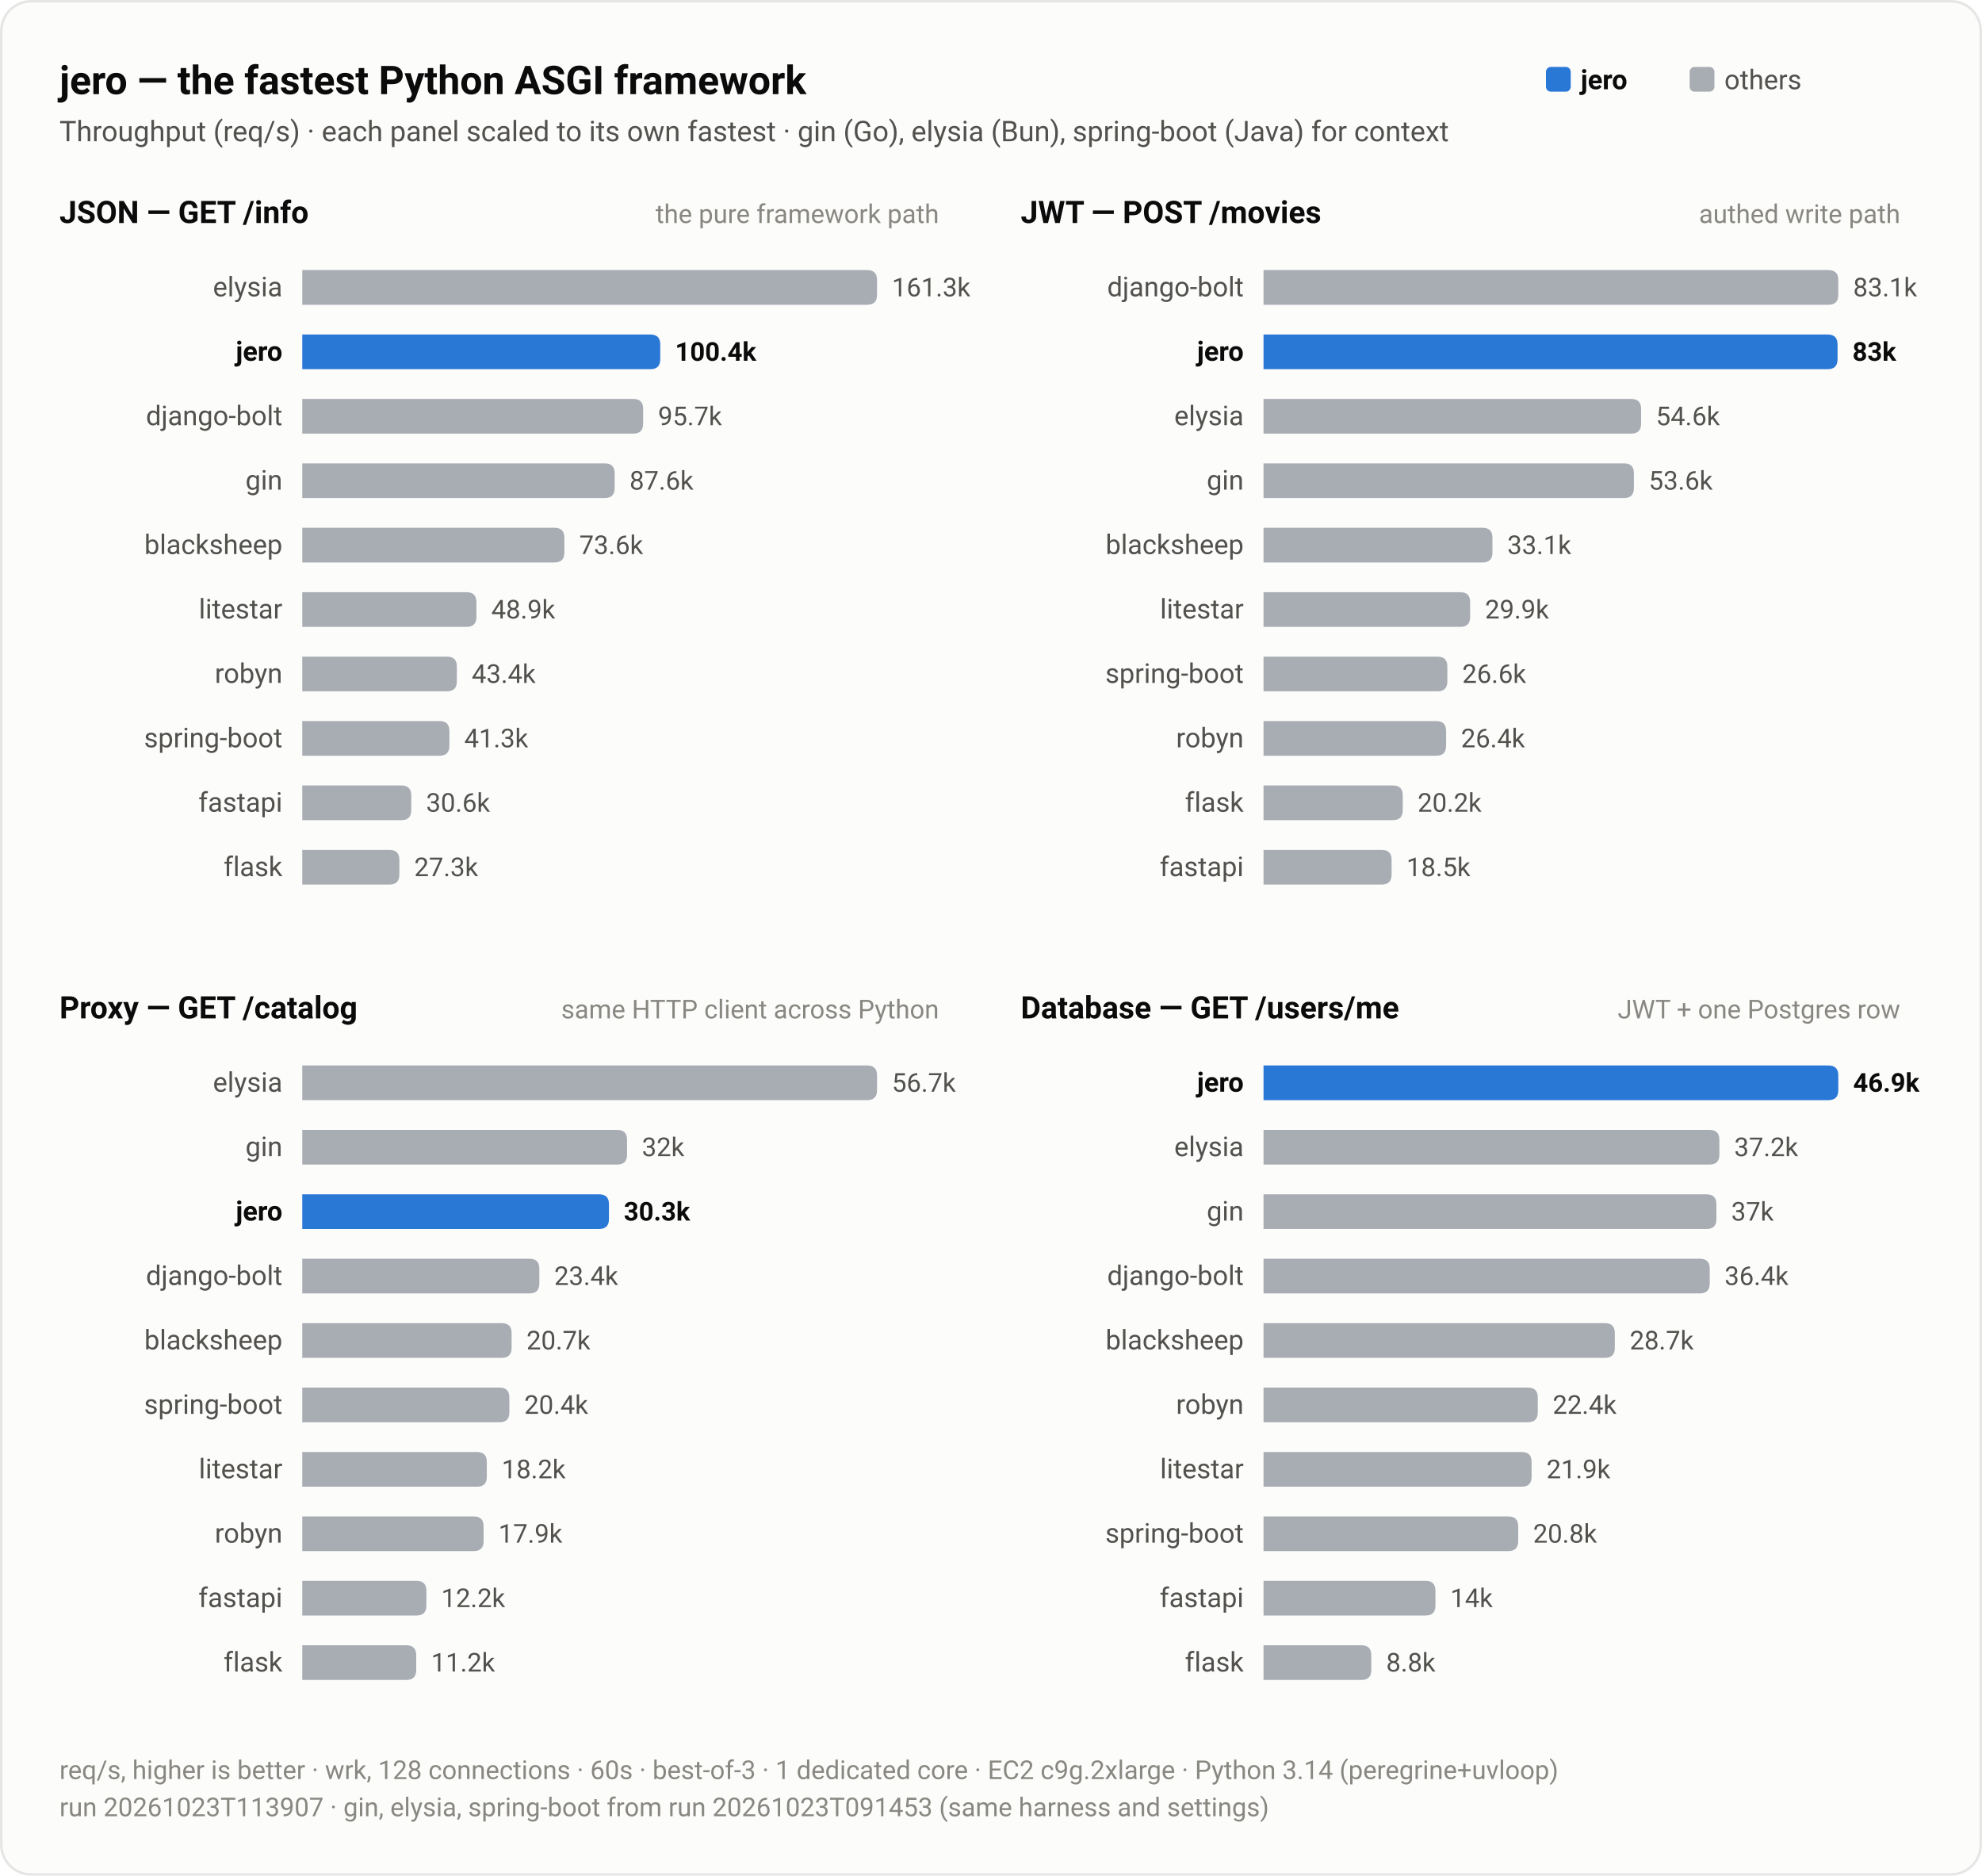
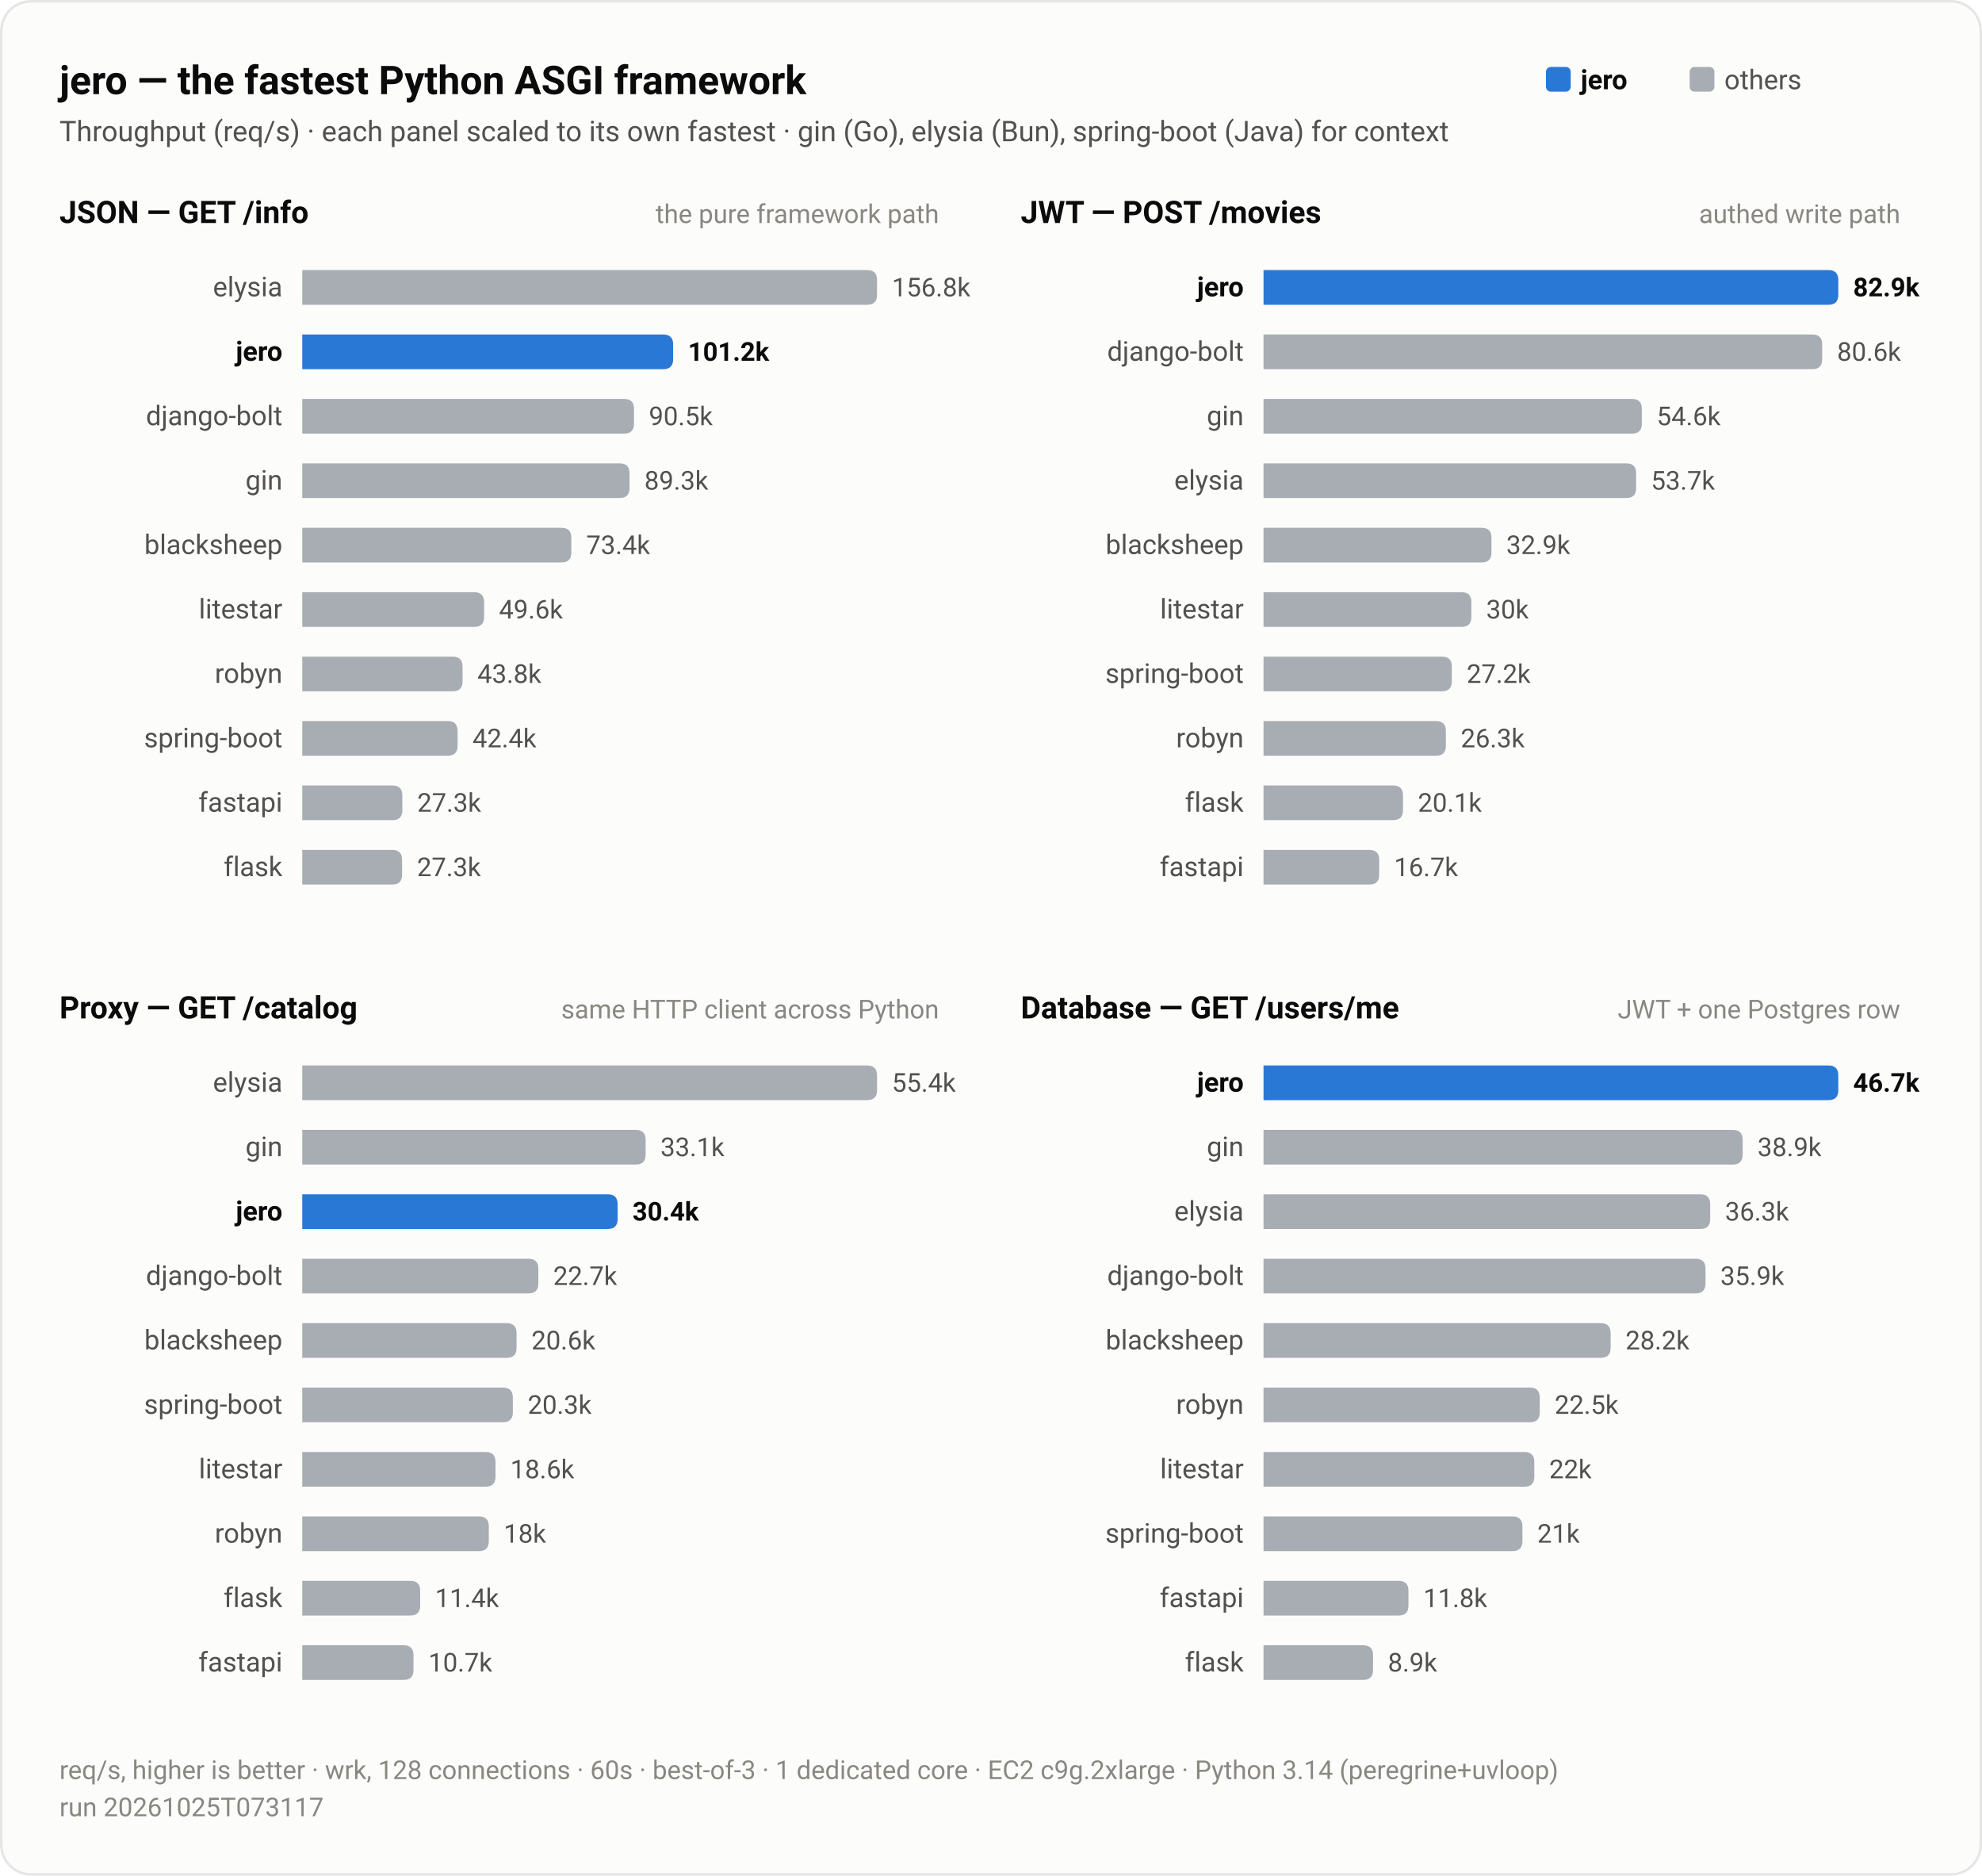
<svg xmlns="http://www.w3.org/2000/svg" viewBox="0 0 800 757" width="800" height="757" role="img" aria-label="jero — the fastest Python ASGI framework">
  <rect x="0.5" y="0.5" width="799" height="756" rx="12" fill="#fcfcfb" stroke="rgba(11,11,11,0.10)" />
  <text x="24" y="38" font-size="16" fill="#0b0b0b" font-family="system-ui, -apple-system, 'Segoe UI', Roboto, sans-serif" font-weight="700">jero — the fastest Python ASGI framework</text>
  <text x="24" y="57" font-size="11.5" fill="#52514e" font-family="system-ui, -apple-system, 'Segoe UI', Roboto, sans-serif">Throughput (req/s) · each panel scaled to its own fastest · gin (Go), elysia (Bun), spring-boot (Java) for context</text>
  <rect x="624" y="27" width="10" height="10" rx="2" fill="#2a78d6" />
  <text x="638" y="36" font-size="11" fill="#0b0b0b" font-family="system-ui, -apple-system, 'Segoe UI', Roboto, sans-serif" font-weight="700">jero</text>
  <rect x="682" y="27" width="10" height="10" rx="2" fill="#a8adb3" />
  <text x="696" y="36" font-size="11" fill="#52514e" font-family="system-ui, -apple-system, 'Segoe UI', Roboto, sans-serif">others</text>
  <text x="24" y="90.0" font-size="12.5" fill="#0b0b0b" font-family="system-ui, -apple-system, 'Segoe UI', Roboto, sans-serif" font-weight="600">JSON — GET /info</text>
  <text x="379" y="90.0" font-size="10.5" fill="#898781" font-family="system-ui, -apple-system, 'Segoe UI', Roboto, sans-serif" text-anchor="end">the pure framework path</text>
  <text x="114" y="119.6" font-size="11" fill="#52514e" font-family="system-ui, -apple-system, 'Segoe UI', Roboto, sans-serif" text-anchor="end">elysia</text>
  <path d="M122,109.0 L350.0,109.0 Q354.0,109.0 354.0,113.0 L354.0,119.0 Q354.0,123.0 350.0,123.0 L122,123.0 Z" fill="#a8adb3" />
-   <text x="360.0" y="119.6" font-size="10.5" fill="#52514e" font-family="system-ui, -apple-system, 'Segoe UI', Roboto, sans-serif" style="font-variant-numeric:tabular-nums">161.3k</text>
+   <text x="360.0" y="119.6" font-size="10.5" fill="#52514e" font-family="system-ui, -apple-system, 'Segoe UI', Roboto, sans-serif" style="font-variant-numeric:tabular-nums">156.8k</text>
  <text x="114" y="145.6" font-size="11" fill="#0b0b0b" font-family="system-ui, -apple-system, 'Segoe UI', Roboto, sans-serif" font-weight="700" text-anchor="end">jero</text>
-   <path d="M122,135.0 L262.5,135.0 Q266.5,135.0 266.5,139.0 L266.5,145.0 Q266.5,149.0 262.5,149.0 L122,149.0 Z" fill="#2a78d6" />
-   <text x="272.5" y="145.6" font-size="10.5" fill="#0b0b0b" font-family="system-ui, -apple-system, 'Segoe UI', Roboto, sans-serif" font-weight="700" style="font-variant-numeric:tabular-nums">100.4k</text>
+   <path d="M122,135.0 L267.7,135.0 Q271.7,135.0 271.7,139.0 L271.7,145.0 Q271.7,149.0 267.7,149.0 L122,149.0 Z" fill="#2a78d6" />
+   <text x="277.7" y="145.6" font-size="10.5" fill="#0b0b0b" font-family="system-ui, -apple-system, 'Segoe UI', Roboto, sans-serif" font-weight="700" style="font-variant-numeric:tabular-nums">101.2k</text>
  <text x="114" y="171.6" font-size="11" fill="#52514e" font-family="system-ui, -apple-system, 'Segoe UI', Roboto, sans-serif" text-anchor="end">django-bolt</text>
-   <path d="M122,161.0 L255.6,161.0 Q259.6,161.0 259.6,165.0 L259.6,171.0 Q259.6,175.0 255.6,175.0 L122,175.0 Z" fill="#a8adb3" />
-   <text x="265.6" y="171.6" font-size="10.5" fill="#52514e" font-family="system-ui, -apple-system, 'Segoe UI', Roboto, sans-serif" style="font-variant-numeric:tabular-nums">95.7k</text>
+   <path d="M122,161.0 L251.9,161.0 Q255.9,161.0 255.9,165.0 L255.9,171.0 Q255.9,175.0 251.9,175.0 L122,175.0 Z" fill="#a8adb3" />
+   <text x="261.9" y="171.6" font-size="10.5" fill="#52514e" font-family="system-ui, -apple-system, 'Segoe UI', Roboto, sans-serif" style="font-variant-numeric:tabular-nums">90.5k</text>
  <text x="114" y="197.6" font-size="11" fill="#52514e" font-family="system-ui, -apple-system, 'Segoe UI', Roboto, sans-serif" text-anchor="end">gin</text>
-   <path d="M122,187.0 L244.1,187.0 Q248.1,187.0 248.1,191.0 L248.1,197.0 Q248.1,201.0 244.1,201.0 L122,201.0 Z" fill="#a8adb3" />
-   <text x="254.1" y="197.6" font-size="10.5" fill="#52514e" font-family="system-ui, -apple-system, 'Segoe UI', Roboto, sans-serif" style="font-variant-numeric:tabular-nums">87.6k</text>
+   <path d="M122,187.0 L250.1,187.0 Q254.1,187.0 254.1,191.0 L254.1,197.0 Q254.1,201.0 250.1,201.0 L122,201.0 Z" fill="#a8adb3" />
+   <text x="260.1" y="197.6" font-size="10.5" fill="#52514e" font-family="system-ui, -apple-system, 'Segoe UI', Roboto, sans-serif" style="font-variant-numeric:tabular-nums">89.3k</text>
  <text x="114" y="223.6" font-size="11" fill="#52514e" font-family="system-ui, -apple-system, 'Segoe UI', Roboto, sans-serif" text-anchor="end">blacksheep</text>
-   <path d="M122,213.0 L223.8,213.0 Q227.8,213.0 227.8,217.0 L227.8,223.0 Q227.8,227.0 223.8,227.0 L122,227.0 Z" fill="#a8adb3" />
-   <text x="233.8" y="223.6" font-size="10.5" fill="#52514e" font-family="system-ui, -apple-system, 'Segoe UI', Roboto, sans-serif" style="font-variant-numeric:tabular-nums">73.6k</text>
+   <path d="M122,213.0 L226.6,213.0 Q230.6,213.0 230.6,217.0 L230.6,223.0 Q230.6,227.0 226.6,227.0 L122,227.0 Z" fill="#a8adb3" />
+   <text x="236.6" y="223.6" font-size="10.5" fill="#52514e" font-family="system-ui, -apple-system, 'Segoe UI', Roboto, sans-serif" style="font-variant-numeric:tabular-nums">73.4k</text>
  <text x="114" y="249.6" font-size="11" fill="#52514e" font-family="system-ui, -apple-system, 'Segoe UI', Roboto, sans-serif" text-anchor="end">litestar</text>
-   <path d="M122,239.0 L188.3,239.0 Q192.3,239.0 192.3,243.0 L192.3,249.0 Q192.3,253.0 188.3,253.0 L122,253.0 Z" fill="#a8adb3" />
-   <text x="198.3" y="249.6" font-size="10.5" fill="#52514e" font-family="system-ui, -apple-system, 'Segoe UI', Roboto, sans-serif" style="font-variant-numeric:tabular-nums">48.9k</text>
+   <path d="M122,239.0 L191.4,239.0 Q195.4,239.0 195.4,243.0 L195.4,249.0 Q195.4,253.0 191.4,253.0 L122,253.0 Z" fill="#a8adb3" />
+   <text x="201.4" y="249.6" font-size="10.5" fill="#52514e" font-family="system-ui, -apple-system, 'Segoe UI', Roboto, sans-serif" style="font-variant-numeric:tabular-nums">49.6k</text>
  <text x="114" y="275.6" font-size="11" fill="#52514e" font-family="system-ui, -apple-system, 'Segoe UI', Roboto, sans-serif" text-anchor="end">robyn</text>
-   <path d="M122,265.0 L180.4,265.0 Q184.4,265.0 184.4,269.0 L184.4,275.0 Q184.4,279.0 180.4,279.0 L122,279.0 Z" fill="#a8adb3" />
-   <text x="190.4" y="275.6" font-size="10.5" fill="#52514e" font-family="system-ui, -apple-system, 'Segoe UI', Roboto, sans-serif" style="font-variant-numeric:tabular-nums">43.4k</text>
+   <path d="M122,265.0 L182.7,265.0 Q186.7,265.0 186.7,269.0 L186.7,275.0 Q186.7,279.0 182.7,279.0 L122,279.0 Z" fill="#a8adb3" />
+   <text x="192.7" y="275.6" font-size="10.5" fill="#52514e" font-family="system-ui, -apple-system, 'Segoe UI', Roboto, sans-serif" style="font-variant-numeric:tabular-nums">43.8k</text>
  <text x="114" y="301.6" font-size="11" fill="#52514e" font-family="system-ui, -apple-system, 'Segoe UI', Roboto, sans-serif" text-anchor="end">spring-boot</text>
-   <path d="M122,291.0 L177.4,291.0 Q181.4,291.0 181.4,295.0 L181.4,301.0 Q181.4,305.0 177.4,305.0 L122,305.0 Z" fill="#a8adb3" />
-   <text x="187.4" y="301.6" font-size="10.5" fill="#52514e" font-family="system-ui, -apple-system, 'Segoe UI', Roboto, sans-serif" style="font-variant-numeric:tabular-nums">41.3k</text>
+   <path d="M122,291.0 L180.7,291.0 Q184.7,291.0 184.7,295.0 L184.7,301.0 Q184.7,305.0 180.7,305.0 L122,305.0 Z" fill="#a8adb3" />
+   <text x="190.7" y="301.6" font-size="10.5" fill="#52514e" font-family="system-ui, -apple-system, 'Segoe UI', Roboto, sans-serif" style="font-variant-numeric:tabular-nums">42.4k</text>
  <text x="114" y="327.6" font-size="11" fill="#52514e" font-family="system-ui, -apple-system, 'Segoe UI', Roboto, sans-serif" text-anchor="end">fastapi</text>
-   <path d="M122,317.0 L162.0,317.0 Q166.0,317.0 166.0,321.0 L166.0,327.0 Q166.0,331.0 162.0,331.0 L122,331.0 Z" fill="#a8adb3" />
-   <text x="172.0" y="327.6" font-size="10.5" fill="#52514e" font-family="system-ui, -apple-system, 'Segoe UI', Roboto, sans-serif" style="font-variant-numeric:tabular-nums">30.6k</text>
+   <path d="M122,317.0 L158.4,317.0 Q162.4,317.0 162.4,321.0 L162.4,327.0 Q162.4,331.0 158.4,331.0 L122,331.0 Z" fill="#a8adb3" />
+   <text x="168.4" y="327.6" font-size="10.5" fill="#52514e" font-family="system-ui, -apple-system, 'Segoe UI', Roboto, sans-serif" style="font-variant-numeric:tabular-nums">27.3k</text>
  <text x="114" y="353.6" font-size="11" fill="#52514e" font-family="system-ui, -apple-system, 'Segoe UI', Roboto, sans-serif" text-anchor="end">flask</text>
-   <path d="M122,343.0 L157.2,343.0 Q161.2,343.0 161.2,347.0 L161.2,353.0 Q161.2,357.0 157.2,357.0 L122,357.0 Z" fill="#a8adb3" />
-   <text x="167.2" y="353.6" font-size="10.5" fill="#52514e" font-family="system-ui, -apple-system, 'Segoe UI', Roboto, sans-serif" style="font-variant-numeric:tabular-nums">27.3k</text>
+   <path d="M122,343.0 L158.3,343.0 Q162.3,343.0 162.3,347.0 L162.3,353.0 Q162.3,357.0 158.3,357.0 L122,357.0 Z" fill="#a8adb3" />
+   <text x="168.3" y="353.6" font-size="10.5" fill="#52514e" font-family="system-ui, -apple-system, 'Segoe UI', Roboto, sans-serif" style="font-variant-numeric:tabular-nums">27.3k</text>
  <text x="412" y="90.0" font-size="12.5" fill="#0b0b0b" font-family="system-ui, -apple-system, 'Segoe UI', Roboto, sans-serif" font-weight="600">JWT — POST /movies</text>
  <text x="767" y="90.0" font-size="10.5" fill="#898781" font-family="system-ui, -apple-system, 'Segoe UI', Roboto, sans-serif" text-anchor="end">authed write path</text>
-   <text x="502" y="119.6" font-size="11" fill="#52514e" font-family="system-ui, -apple-system, 'Segoe UI', Roboto, sans-serif" text-anchor="end">django-bolt</text>
-   <path d="M510,109.0 L738.0,109.0 Q742.0,109.0 742.0,113.0 L742.0,119.0 Q742.0,123.0 738.0,123.0 L510,123.0 Z" fill="#a8adb3" />
-   <text x="748.0" y="119.6" font-size="10.5" fill="#52514e" font-family="system-ui, -apple-system, 'Segoe UI', Roboto, sans-serif" style="font-variant-numeric:tabular-nums">83.1k</text>
-   <text x="502" y="145.6" font-size="11" fill="#0b0b0b" font-family="system-ui, -apple-system, 'Segoe UI', Roboto, sans-serif" font-weight="700" text-anchor="end">jero</text>
-   <path d="M510,135.0 L737.7,135.0 Q741.7,135.0 741.7,139.0 L741.7,145.0 Q741.7,149.0 737.7,149.0 L510,149.0 Z" fill="#2a78d6" />
-   <text x="747.7" y="145.6" font-size="10.5" fill="#0b0b0b" font-family="system-ui, -apple-system, 'Segoe UI', Roboto, sans-serif" font-weight="700" style="font-variant-numeric:tabular-nums">83k</text>
-   <text x="502" y="171.6" font-size="11" fill="#52514e" font-family="system-ui, -apple-system, 'Segoe UI', Roboto, sans-serif" text-anchor="end">elysia</text>
-   <path d="M510,161.0 L658.4,161.0 Q662.4,161.0 662.4,165.0 L662.4,171.0 Q662.4,175.0 658.4,175.0 L510,175.0 Z" fill="#a8adb3" />
-   <text x="668.4" y="171.6" font-size="10.5" fill="#52514e" font-family="system-ui, -apple-system, 'Segoe UI', Roboto, sans-serif" style="font-variant-numeric:tabular-nums">54.6k</text>
-   <text x="502" y="197.6" font-size="11" fill="#52514e" font-family="system-ui, -apple-system, 'Segoe UI', Roboto, sans-serif" text-anchor="end">gin</text>
-   <path d="M510,187.0 L655.5,187.0 Q659.5,187.0 659.5,191.0 L659.5,197.0 Q659.5,201.0 655.5,201.0 L510,201.0 Z" fill="#a8adb3" />
-   <text x="665.5" y="197.6" font-size="10.5" fill="#52514e" font-family="system-ui, -apple-system, 'Segoe UI', Roboto, sans-serif" style="font-variant-numeric:tabular-nums">53.6k</text>
+   <text x="502" y="119.6" font-size="11" fill="#0b0b0b" font-family="system-ui, -apple-system, 'Segoe UI', Roboto, sans-serif" font-weight="700" text-anchor="end">jero</text>
+   <path d="M510,109.0 L738.0,109.0 Q742.0,109.0 742.0,113.0 L742.0,119.0 Q742.0,123.0 738.0,123.0 L510,123.0 Z" fill="#2a78d6" />
+   <text x="748.0" y="119.6" font-size="10.5" fill="#0b0b0b" font-family="system-ui, -apple-system, 'Segoe UI', Roboto, sans-serif" font-weight="700" style="font-variant-numeric:tabular-nums">82.9k</text>
+   <text x="502" y="145.6" font-size="11" fill="#52514e" font-family="system-ui, -apple-system, 'Segoe UI', Roboto, sans-serif" text-anchor="end">django-bolt</text>
+   <path d="M510,135.0 L731.5,135.0 Q735.5,135.0 735.5,139.0 L735.5,145.0 Q735.5,149.0 731.5,149.0 L510,149.0 Z" fill="#a8adb3" />
+   <text x="741.5" y="145.6" font-size="10.5" fill="#52514e" font-family="system-ui, -apple-system, 'Segoe UI', Roboto, sans-serif" style="font-variant-numeric:tabular-nums">80.6k</text>
+   <text x="502" y="171.6" font-size="11" fill="#52514e" font-family="system-ui, -apple-system, 'Segoe UI', Roboto, sans-serif" text-anchor="end">gin</text>
+   <path d="M510,161.0 L658.7,161.0 Q662.7,161.0 662.7,165.0 L662.7,171.0 Q662.7,175.0 658.7,175.0 L510,175.0 Z" fill="#a8adb3" />
+   <text x="668.7" y="171.6" font-size="10.5" fill="#52514e" font-family="system-ui, -apple-system, 'Segoe UI', Roboto, sans-serif" style="font-variant-numeric:tabular-nums">54.6k</text>
+   <text x="502" y="197.6" font-size="11" fill="#52514e" font-family="system-ui, -apple-system, 'Segoe UI', Roboto, sans-serif" text-anchor="end">elysia</text>
+   <path d="M510,187.0 L656.4,187.0 Q660.4,187.0 660.4,191.0 L660.4,197.0 Q660.4,201.0 656.4,201.0 L510,201.0 Z" fill="#a8adb3" />
+   <text x="666.4" y="197.6" font-size="10.5" fill="#52514e" font-family="system-ui, -apple-system, 'Segoe UI', Roboto, sans-serif" style="font-variant-numeric:tabular-nums">53.7k</text>
  <text x="502" y="223.6" font-size="11" fill="#52514e" font-family="system-ui, -apple-system, 'Segoe UI', Roboto, sans-serif" text-anchor="end">blacksheep</text>
-   <path d="M510,213.0 L598.4,213.0 Q602.4,213.0 602.4,217.0 L602.4,223.0 Q602.4,227.0 598.4,227.0 L510,227.0 Z" fill="#a8adb3" />
-   <text x="608.4" y="223.6" font-size="10.5" fill="#52514e" font-family="system-ui, -apple-system, 'Segoe UI', Roboto, sans-serif" style="font-variant-numeric:tabular-nums">33.1k</text>
+   <path d="M510,213.0 L598.0,213.0 Q602.0,213.0 602.0,217.0 L602.0,223.0 Q602.0,227.0 598.0,227.0 L510,227.0 Z" fill="#a8adb3" />
+   <text x="608.0" y="223.6" font-size="10.5" fill="#52514e" font-family="system-ui, -apple-system, 'Segoe UI', Roboto, sans-serif" style="font-variant-numeric:tabular-nums">32.9k</text>
  <text x="502" y="249.6" font-size="11" fill="#52514e" font-family="system-ui, -apple-system, 'Segoe UI', Roboto, sans-serif" text-anchor="end">litestar</text>
-   <path d="M510,239.0 L589.4,239.0 Q593.4,239.0 593.4,243.0 L593.4,249.0 Q593.4,253.0 589.4,253.0 L510,253.0 Z" fill="#a8adb3" />
-   <text x="599.4" y="249.6" font-size="10.5" fill="#52514e" font-family="system-ui, -apple-system, 'Segoe UI', Roboto, sans-serif" style="font-variant-numeric:tabular-nums">29.9k</text>
+   <path d="M510,239.0 L589.9,239.0 Q593.9,239.0 593.9,243.0 L593.9,249.0 Q593.9,253.0 589.9,253.0 L510,253.0 Z" fill="#a8adb3" />
+   <text x="599.9" y="249.6" font-size="10.5" fill="#52514e" font-family="system-ui, -apple-system, 'Segoe UI', Roboto, sans-serif" style="font-variant-numeric:tabular-nums">30k</text>
  <text x="502" y="275.6" font-size="11" fill="#52514e" font-family="system-ui, -apple-system, 'Segoe UI', Roboto, sans-serif" text-anchor="end">spring-boot</text>
-   <path d="M510,265.0 L580.2,265.0 Q584.2,265.0 584.2,269.0 L584.2,275.0 Q584.2,279.0 580.2,279.0 L510,279.0 Z" fill="#a8adb3" />
-   <text x="590.2" y="275.6" font-size="10.5" fill="#52514e" font-family="system-ui, -apple-system, 'Segoe UI', Roboto, sans-serif" style="font-variant-numeric:tabular-nums">26.6k</text>
+   <path d="M510,265.0 L582.0,265.0 Q586.0,265.0 586.0,269.0 L586.0,275.0 Q586.0,279.0 582.0,279.0 L510,279.0 Z" fill="#a8adb3" />
+   <text x="592.0" y="275.6" font-size="10.5" fill="#52514e" font-family="system-ui, -apple-system, 'Segoe UI', Roboto, sans-serif" style="font-variant-numeric:tabular-nums">27.2k</text>
  <text x="502" y="301.6" font-size="11" fill="#52514e" font-family="system-ui, -apple-system, 'Segoe UI', Roboto, sans-serif" text-anchor="end">robyn</text>
-   <path d="M510,291.0 L579.7,291.0 Q583.7,291.0 583.7,295.0 L583.7,301.0 Q583.7,305.0 579.7,305.0 L510,305.0 Z" fill="#a8adb3" />
-   <text x="589.7" y="301.6" font-size="10.5" fill="#52514e" font-family="system-ui, -apple-system, 'Segoe UI', Roboto, sans-serif" style="font-variant-numeric:tabular-nums">26.4k</text>
+   <path d="M510,291.0 L579.6,291.0 Q583.6,291.0 583.6,295.0 L583.6,301.0 Q583.6,305.0 579.6,305.0 L510,305.0 Z" fill="#a8adb3" />
+   <text x="589.6" y="301.6" font-size="10.5" fill="#52514e" font-family="system-ui, -apple-system, 'Segoe UI', Roboto, sans-serif" style="font-variant-numeric:tabular-nums">26.3k</text>
  <text x="502" y="327.6" font-size="11" fill="#52514e" font-family="system-ui, -apple-system, 'Segoe UI', Roboto, sans-serif" text-anchor="end">flask</text>
-   <path d="M510,317.0 L562.2,317.0 Q566.2,317.0 566.2,321.0 L566.2,327.0 Q566.2,331.0 562.2,331.0 L510,331.0 Z" fill="#a8adb3" />
-   <text x="572.2" y="327.6" font-size="10.5" fill="#52514e" font-family="system-ui, -apple-system, 'Segoe UI', Roboto, sans-serif" style="font-variant-numeric:tabular-nums">20.2k</text>
+   <path d="M510,317.0 L562.3,317.0 Q566.3,317.0 566.3,321.0 L566.3,327.0 Q566.3,331.0 562.3,331.0 L510,331.0 Z" fill="#a8adb3" />
+   <text x="572.3" y="327.6" font-size="10.5" fill="#52514e" font-family="system-ui, -apple-system, 'Segoe UI', Roboto, sans-serif" style="font-variant-numeric:tabular-nums">20.1k</text>
  <text x="502" y="353.6" font-size="11" fill="#52514e" font-family="system-ui, -apple-system, 'Segoe UI', Roboto, sans-serif" text-anchor="end">fastapi</text>
-   <path d="M510,343.0 L557.7,343.0 Q561.7,343.0 561.7,347.0 L561.7,353.0 Q561.7,357.0 557.7,357.0 L510,357.0 Z" fill="#a8adb3" />
-   <text x="567.7" y="353.6" font-size="10.5" fill="#52514e" font-family="system-ui, -apple-system, 'Segoe UI', Roboto, sans-serif" style="font-variant-numeric:tabular-nums">18.5k</text>
+   <path d="M510,343.0 L552.7,343.0 Q556.7,343.0 556.7,347.0 L556.7,353.0 Q556.7,357.0 552.7,357.0 L510,357.0 Z" fill="#a8adb3" />
+   <text x="562.7" y="353.6" font-size="10.5" fill="#52514e" font-family="system-ui, -apple-system, 'Segoe UI', Roboto, sans-serif" style="font-variant-numeric:tabular-nums">16.7k</text>
  <text x="24" y="411.0" font-size="12.5" fill="#0b0b0b" font-family="system-ui, -apple-system, 'Segoe UI', Roboto, sans-serif" font-weight="600">Proxy — GET /catalog</text>
  <text x="379" y="411.0" font-size="10.5" fill="#898781" font-family="system-ui, -apple-system, 'Segoe UI', Roboto, sans-serif" text-anchor="end">same HTTP client across Python</text>
  <text x="114" y="440.6" font-size="11" fill="#52514e" font-family="system-ui, -apple-system, 'Segoe UI', Roboto, sans-serif" text-anchor="end">elysia</text>
  <path d="M122,430.0 L350.0,430.0 Q354.0,430.0 354.0,434.0 L354.0,440.0 Q354.0,444.0 350.0,444.0 L122,444.0 Z" fill="#a8adb3" />
-   <text x="360.0" y="440.6" font-size="10.5" fill="#52514e" font-family="system-ui, -apple-system, 'Segoe UI', Roboto, sans-serif" style="font-variant-numeric:tabular-nums">56.7k</text>
+   <text x="360.0" y="440.6" font-size="10.5" fill="#52514e" font-family="system-ui, -apple-system, 'Segoe UI', Roboto, sans-serif" style="font-variant-numeric:tabular-nums">55.4k</text>
  <text x="114" y="466.6" font-size="11" fill="#52514e" font-family="system-ui, -apple-system, 'Segoe UI', Roboto, sans-serif" text-anchor="end">gin</text>
-   <path d="M122,456.0 L249.1,456.0 Q253.1,456.0 253.1,460.0 L253.1,466.0 Q253.1,470.0 249.1,470.0 L122,470.0 Z" fill="#a8adb3" />
-   <text x="259.1" y="466.6" font-size="10.5" fill="#52514e" font-family="system-ui, -apple-system, 'Segoe UI', Roboto, sans-serif" style="font-variant-numeric:tabular-nums">32k</text>
+   <path d="M122,456.0 L256.6,456.0 Q260.6,456.0 260.6,460.0 L260.6,466.0 Q260.6,470.0 256.6,470.0 L122,470.0 Z" fill="#a8adb3" />
+   <text x="266.6" y="466.6" font-size="10.5" fill="#52514e" font-family="system-ui, -apple-system, 'Segoe UI', Roboto, sans-serif" style="font-variant-numeric:tabular-nums">33.1k</text>
  <text x="114" y="492.6" font-size="11" fill="#0b0b0b" font-family="system-ui, -apple-system, 'Segoe UI', Roboto, sans-serif" font-weight="700" text-anchor="end">jero</text>
-   <path d="M122,482.0 L241.8,482.0 Q245.8,482.0 245.8,486.0 L245.8,492.0 Q245.8,496.0 241.8,496.0 L122,496.0 Z" fill="#2a78d6" />
-   <text x="251.8" y="492.6" font-size="10.5" fill="#0b0b0b" font-family="system-ui, -apple-system, 'Segoe UI', Roboto, sans-serif" font-weight="700" style="font-variant-numeric:tabular-nums">30.3k</text>
+   <path d="M122,482.0 L245.3,482.0 Q249.3,482.0 249.3,486.0 L249.3,492.0 Q249.3,496.0 245.3,496.0 L122,496.0 Z" fill="#2a78d6" />
+   <text x="255.3" y="492.6" font-size="10.5" fill="#0b0b0b" font-family="system-ui, -apple-system, 'Segoe UI', Roboto, sans-serif" font-weight="700" style="font-variant-numeric:tabular-nums">30.4k</text>
  <text x="114" y="518.6" font-size="11" fill="#52514e" font-family="system-ui, -apple-system, 'Segoe UI', Roboto, sans-serif" text-anchor="end">django-bolt</text>
-   <path d="M122,508.0 L213.7,508.0 Q217.7,508.0 217.7,512.0 L217.7,518.0 Q217.7,522.0 213.7,522.0 L122,522.0 Z" fill="#a8adb3" />
-   <text x="223.7" y="518.6" font-size="10.5" fill="#52514e" font-family="system-ui, -apple-system, 'Segoe UI', Roboto, sans-serif" style="font-variant-numeric:tabular-nums">23.4k</text>
+   <path d="M122,508.0 L213.3,508.0 Q217.3,508.0 217.3,512.0 L217.3,518.0 Q217.3,522.0 213.3,522.0 L122,522.0 Z" fill="#a8adb3" />
+   <text x="223.3" y="518.6" font-size="10.5" fill="#52514e" font-family="system-ui, -apple-system, 'Segoe UI', Roboto, sans-serif" style="font-variant-numeric:tabular-nums">22.7k</text>
  <text x="114" y="544.6" font-size="11" fill="#52514e" font-family="system-ui, -apple-system, 'Segoe UI', Roboto, sans-serif" text-anchor="end">blacksheep</text>
-   <path d="M122,534.0 L202.5,534.0 Q206.5,534.0 206.5,538.0 L206.5,544.0 Q206.5,548.0 202.5,548.0 L122,548.0 Z" fill="#a8adb3" />
-   <text x="212.5" y="544.6" font-size="10.5" fill="#52514e" font-family="system-ui, -apple-system, 'Segoe UI', Roboto, sans-serif" style="font-variant-numeric:tabular-nums">20.7k</text>
+   <path d="M122,534.0 L204.5,534.0 Q208.5,534.0 208.5,538.0 L208.5,544.0 Q208.5,548.0 204.5,548.0 L122,548.0 Z" fill="#a8adb3" />
+   <text x="214.5" y="544.6" font-size="10.5" fill="#52514e" font-family="system-ui, -apple-system, 'Segoe UI', Roboto, sans-serif" style="font-variant-numeric:tabular-nums">20.6k</text>
  <text x="114" y="570.6" font-size="11" fill="#52514e" font-family="system-ui, -apple-system, 'Segoe UI', Roboto, sans-serif" text-anchor="end">spring-boot</text>
-   <path d="M122,560.0 L201.6,560.0 Q205.6,560.0 205.6,564.0 L205.6,570.0 Q205.6,574.0 201.6,574.0 L122,574.0 Z" fill="#a8adb3" />
-   <text x="211.6" y="570.6" font-size="10.5" fill="#52514e" font-family="system-ui, -apple-system, 'Segoe UI', Roboto, sans-serif" style="font-variant-numeric:tabular-nums">20.4k</text>
+   <path d="M122,560.0 L203.0,560.0 Q207.0,560.0 207.0,564.0 L207.0,570.0 Q207.0,574.0 203.0,574.0 L122,574.0 Z" fill="#a8adb3" />
+   <text x="213.0" y="570.6" font-size="10.5" fill="#52514e" font-family="system-ui, -apple-system, 'Segoe UI', Roboto, sans-serif" style="font-variant-numeric:tabular-nums">20.3k</text>
  <text x="114" y="596.6" font-size="11" fill="#52514e" font-family="system-ui, -apple-system, 'Segoe UI', Roboto, sans-serif" text-anchor="end">litestar</text>
-   <path d="M122,586.0 L192.5,586.0 Q196.5,586.0 196.5,590.0 L196.5,596.0 Q196.5,600.0 192.5,600.0 L122,600.0 Z" fill="#a8adb3" />
-   <text x="202.5" y="596.6" font-size="10.5" fill="#52514e" font-family="system-ui, -apple-system, 'Segoe UI', Roboto, sans-serif" style="font-variant-numeric:tabular-nums">18.2k</text>
+   <path d="M122,586.0 L196.0,586.0 Q200.0,586.0 200.0,590.0 L200.0,596.0 Q200.0,600.0 196.0,600.0 L122,600.0 Z" fill="#a8adb3" />
+   <text x="206.0" y="596.6" font-size="10.5" fill="#52514e" font-family="system-ui, -apple-system, 'Segoe UI', Roboto, sans-serif" style="font-variant-numeric:tabular-nums">18.6k</text>
  <text x="114" y="622.6" font-size="11" fill="#52514e" font-family="system-ui, -apple-system, 'Segoe UI', Roboto, sans-serif" text-anchor="end">robyn</text>
-   <path d="M122,612.0 L191.2,612.0 Q195.2,612.0 195.2,616.0 L195.2,622.0 Q195.2,626.0 191.2,626.0 L122,626.0 Z" fill="#a8adb3" />
-   <text x="201.2" y="622.6" font-size="10.5" fill="#52514e" font-family="system-ui, -apple-system, 'Segoe UI', Roboto, sans-serif" style="font-variant-numeric:tabular-nums">17.9k</text>
-   <text x="114" y="648.6" font-size="11" fill="#52514e" font-family="system-ui, -apple-system, 'Segoe UI', Roboto, sans-serif" text-anchor="end">fastapi</text>
-   <path d="M122,638.0 L168.1,638.0 Q172.1,638.0 172.1,642.0 L172.1,648.0 Q172.1,652.0 168.1,652.0 L122,652.0 Z" fill="#a8adb3" />
-   <text x="178.1" y="648.6" font-size="10.5" fill="#52514e" font-family="system-ui, -apple-system, 'Segoe UI', Roboto, sans-serif" style="font-variant-numeric:tabular-nums">12.2k</text>
-   <text x="114" y="674.6" font-size="11" fill="#52514e" font-family="system-ui, -apple-system, 'Segoe UI', Roboto, sans-serif" text-anchor="end">flask</text>
-   <path d="M122,664.0 L164.0,664.0 Q168.0,664.0 168.0,668.0 L168.0,674.0 Q168.0,678.0 164.0,678.0 L122,678.0 Z" fill="#a8adb3" />
-   <text x="174.0" y="674.6" font-size="10.5" fill="#52514e" font-family="system-ui, -apple-system, 'Segoe UI', Roboto, sans-serif" style="font-variant-numeric:tabular-nums">11.2k</text>
+   <path d="M122,612.0 L193.3,612.0 Q197.3,612.0 197.3,616.0 L197.3,622.0 Q197.3,626.0 193.3,626.0 L122,626.0 Z" fill="#a8adb3" />
+   <text x="203.3" y="622.6" font-size="10.5" fill="#52514e" font-family="system-ui, -apple-system, 'Segoe UI', Roboto, sans-serif" style="font-variant-numeric:tabular-nums">18k</text>
+   <text x="114" y="648.6" font-size="11" fill="#52514e" font-family="system-ui, -apple-system, 'Segoe UI', Roboto, sans-serif" text-anchor="end">flask</text>
+   <path d="M122,638.0 L165.6,638.0 Q169.6,638.0 169.6,642.0 L169.6,648.0 Q169.6,652.0 165.6,652.0 L122,652.0 Z" fill="#a8adb3" />
+   <text x="175.6" y="648.6" font-size="10.5" fill="#52514e" font-family="system-ui, -apple-system, 'Segoe UI', Roboto, sans-serif" style="font-variant-numeric:tabular-nums">11.4k</text>
+   <text x="114" y="674.6" font-size="11" fill="#52514e" font-family="system-ui, -apple-system, 'Segoe UI', Roboto, sans-serif" text-anchor="end">fastapi</text>
+   <path d="M122,664.0 L162.9,664.0 Q166.9,664.0 166.9,668.0 L166.9,674.0 Q166.9,678.0 162.9,678.0 L122,678.0 Z" fill="#a8adb3" />
+   <text x="172.9" y="674.6" font-size="10.5" fill="#52514e" font-family="system-ui, -apple-system, 'Segoe UI', Roboto, sans-serif" style="font-variant-numeric:tabular-nums">10.7k</text>
  <text x="412" y="411.0" font-size="12.5" fill="#0b0b0b" font-family="system-ui, -apple-system, 'Segoe UI', Roboto, sans-serif" font-weight="600">Database — GET /users/me</text>
  <text x="767" y="411.0" font-size="10.5" fill="#898781" font-family="system-ui, -apple-system, 'Segoe UI', Roboto, sans-serif" text-anchor="end">JWT + one Postgres row</text>
  <text x="502" y="440.6" font-size="11" fill="#0b0b0b" font-family="system-ui, -apple-system, 'Segoe UI', Roboto, sans-serif" font-weight="700" text-anchor="end">jero</text>
  <path d="M510,430.0 L738.0,430.0 Q742.0,430.0 742.0,434.0 L742.0,440.0 Q742.0,444.0 738.0,444.0 L510,444.0 Z" fill="#2a78d6" />
-   <text x="748.0" y="440.6" font-size="10.5" fill="#0b0b0b" font-family="system-ui, -apple-system, 'Segoe UI', Roboto, sans-serif" font-weight="700" style="font-variant-numeric:tabular-nums">46.9k</text>
-   <text x="502" y="466.6" font-size="11" fill="#52514e" font-family="system-ui, -apple-system, 'Segoe UI', Roboto, sans-serif" text-anchor="end">elysia</text>
-   <path d="M510,456.0 L690.0,456.0 Q694.0,456.0 694.0,460.0 L694.0,466.0 Q694.0,470.0 690.0,470.0 L510,470.0 Z" fill="#a8adb3" />
-   <text x="700.0" y="466.6" font-size="10.5" fill="#52514e" font-family="system-ui, -apple-system, 'Segoe UI', Roboto, sans-serif" style="font-variant-numeric:tabular-nums">37.2k</text>
-   <text x="502" y="492.6" font-size="11" fill="#52514e" font-family="system-ui, -apple-system, 'Segoe UI', Roboto, sans-serif" text-anchor="end">gin</text>
-   <path d="M510,482.0 L688.8,482.0 Q692.8,482.0 692.8,486.0 L692.8,492.0 Q692.8,496.0 688.8,496.0 L510,496.0 Z" fill="#a8adb3" />
-   <text x="698.8" y="492.6" font-size="10.5" fill="#52514e" font-family="system-ui, -apple-system, 'Segoe UI', Roboto, sans-serif" style="font-variant-numeric:tabular-nums">37k</text>
+   <text x="748.0" y="440.6" font-size="10.5" fill="#0b0b0b" font-family="system-ui, -apple-system, 'Segoe UI', Roboto, sans-serif" font-weight="700" style="font-variant-numeric:tabular-nums">46.7k</text>
+   <text x="502" y="466.6" font-size="11" fill="#52514e" font-family="system-ui, -apple-system, 'Segoe UI', Roboto, sans-serif" text-anchor="end">gin</text>
+   <path d="M510,456.0 L699.4,456.0 Q703.4,456.0 703.4,460.0 L703.4,466.0 Q703.4,470.0 699.4,470.0 L510,470.0 Z" fill="#a8adb3" />
+   <text x="709.4" y="466.6" font-size="10.5" fill="#52514e" font-family="system-ui, -apple-system, 'Segoe UI', Roboto, sans-serif" style="font-variant-numeric:tabular-nums">38.9k</text>
+   <text x="502" y="492.6" font-size="11" fill="#52514e" font-family="system-ui, -apple-system, 'Segoe UI', Roboto, sans-serif" text-anchor="end">elysia</text>
+   <path d="M510,482.0 L686.3,482.0 Q690.3,482.0 690.3,486.0 L690.3,492.0 Q690.3,496.0 686.3,496.0 L510,496.0 Z" fill="#a8adb3" />
+   <text x="696.3" y="492.6" font-size="10.5" fill="#52514e" font-family="system-ui, -apple-system, 'Segoe UI', Roboto, sans-serif" style="font-variant-numeric:tabular-nums">36.3k</text>
  <text x="502" y="518.6" font-size="11" fill="#52514e" font-family="system-ui, -apple-system, 'Segoe UI', Roboto, sans-serif" text-anchor="end">django-bolt</text>
-   <path d="M510,508.0 L686.1,508.0 Q690.1,508.0 690.1,512.0 L690.1,518.0 Q690.1,522.0 686.1,522.0 L510,522.0 Z" fill="#a8adb3" />
-   <text x="696.1" y="518.6" font-size="10.5" fill="#52514e" font-family="system-ui, -apple-system, 'Segoe UI', Roboto, sans-serif" style="font-variant-numeric:tabular-nums">36.4k</text>
+   <path d="M510,508.0 L684.4,508.0 Q688.4,508.0 688.4,512.0 L688.4,518.0 Q688.4,522.0 684.4,522.0 L510,522.0 Z" fill="#a8adb3" />
+   <text x="694.4" y="518.6" font-size="10.5" fill="#52514e" font-family="system-ui, -apple-system, 'Segoe UI', Roboto, sans-serif" style="font-variant-numeric:tabular-nums">35.9k</text>
  <text x="502" y="544.6" font-size="11" fill="#52514e" font-family="system-ui, -apple-system, 'Segoe UI', Roboto, sans-serif" text-anchor="end">blacksheep</text>
-   <path d="M510,534.0 L647.8,534.0 Q651.8,534.0 651.8,538.0 L651.8,544.0 Q651.8,548.0 647.8,548.0 L510,548.0 Z" fill="#a8adb3" />
-   <text x="657.8" y="544.6" font-size="10.5" fill="#52514e" font-family="system-ui, -apple-system, 'Segoe UI', Roboto, sans-serif" style="font-variant-numeric:tabular-nums">28.7k</text>
+   <path d="M510,534.0 L646.1,534.0 Q650.1,534.0 650.1,538.0 L650.1,544.0 Q650.1,548.0 646.1,548.0 L510,548.0 Z" fill="#a8adb3" />
+   <text x="656.1" y="544.6" font-size="10.5" fill="#52514e" font-family="system-ui, -apple-system, 'Segoe UI', Roboto, sans-serif" style="font-variant-numeric:tabular-nums">28.2k</text>
  <text x="502" y="570.6" font-size="11" fill="#52514e" font-family="system-ui, -apple-system, 'Segoe UI', Roboto, sans-serif" text-anchor="end">robyn</text>
-   <path d="M510,560.0 L616.7,560.0 Q620.7,560.0 620.7,564.0 L620.7,570.0 Q620.7,574.0 616.7,574.0 L510,574.0 Z" fill="#a8adb3" />
-   <text x="626.7" y="570.6" font-size="10.5" fill="#52514e" font-family="system-ui, -apple-system, 'Segoe UI', Roboto, sans-serif" style="font-variant-numeric:tabular-nums">22.4k</text>
+   <path d="M510,560.0 L617.5,560.0 Q621.5,560.0 621.5,564.0 L621.5,570.0 Q621.5,574.0 617.5,574.0 L510,574.0 Z" fill="#a8adb3" />
+   <text x="627.5" y="570.6" font-size="10.5" fill="#52514e" font-family="system-ui, -apple-system, 'Segoe UI', Roboto, sans-serif" style="font-variant-numeric:tabular-nums">22.5k</text>
  <text x="502" y="596.6" font-size="11" fill="#52514e" font-family="system-ui, -apple-system, 'Segoe UI', Roboto, sans-serif" text-anchor="end">litestar</text>
-   <path d="M510,586.0 L614.2,586.0 Q618.2,586.0 618.2,590.0 L618.2,596.0 Q618.2,600.0 614.2,600.0 L510,600.0 Z" fill="#a8adb3" />
-   <text x="624.2" y="596.6" font-size="10.5" fill="#52514e" font-family="system-ui, -apple-system, 'Segoe UI', Roboto, sans-serif" style="font-variant-numeric:tabular-nums">21.9k</text>
+   <path d="M510,586.0 L615.3,586.0 Q619.3,586.0 619.3,590.0 L619.3,596.0 Q619.3,600.0 615.3,600.0 L510,600.0 Z" fill="#a8adb3" />
+   <text x="625.3" y="596.6" font-size="10.5" fill="#52514e" font-family="system-ui, -apple-system, 'Segoe UI', Roboto, sans-serif" style="font-variant-numeric:tabular-nums">22k</text>
  <text x="502" y="622.6" font-size="11" fill="#52514e" font-family="system-ui, -apple-system, 'Segoe UI', Roboto, sans-serif" text-anchor="end">spring-boot</text>
-   <path d="M510,612.0 L608.8,612.0 Q612.8,612.0 612.8,616.0 L612.8,622.0 Q612.8,626.0 608.8,626.0 L510,626.0 Z" fill="#a8adb3" />
-   <text x="618.8" y="622.6" font-size="10.5" fill="#52514e" font-family="system-ui, -apple-system, 'Segoe UI', Roboto, sans-serif" style="font-variant-numeric:tabular-nums">20.8k</text>
+   <path d="M510,612.0 L610.5,612.0 Q614.5,612.0 614.5,616.0 L614.5,622.0 Q614.5,626.0 610.5,626.0 L510,626.0 Z" fill="#a8adb3" />
+   <text x="620.5" y="622.6" font-size="10.5" fill="#52514e" font-family="system-ui, -apple-system, 'Segoe UI', Roboto, sans-serif" style="font-variant-numeric:tabular-nums">21k</text>
  <text x="502" y="648.6" font-size="11" fill="#52514e" font-family="system-ui, -apple-system, 'Segoe UI', Roboto, sans-serif" text-anchor="end">fastapi</text>
-   <path d="M510,638.0 L575.4,638.0 Q579.4,638.0 579.4,642.0 L579.4,648.0 Q579.4,652.0 575.4,652.0 L510,652.0 Z" fill="#a8adb3" />
-   <text x="585.4" y="648.6" font-size="10.5" fill="#52514e" font-family="system-ui, -apple-system, 'Segoe UI', Roboto, sans-serif" style="font-variant-numeric:tabular-nums">14k</text>
+   <path d="M510,638.0 L564.5,638.0 Q568.5,638.0 568.5,642.0 L568.5,648.0 Q568.5,652.0 564.5,652.0 L510,652.0 Z" fill="#a8adb3" />
+   <text x="574.5" y="648.6" font-size="10.5" fill="#52514e" font-family="system-ui, -apple-system, 'Segoe UI', Roboto, sans-serif" style="font-variant-numeric:tabular-nums">11.8k</text>
  <text x="502" y="674.6" font-size="11" fill="#52514e" font-family="system-ui, -apple-system, 'Segoe UI', Roboto, sans-serif" text-anchor="end">flask</text>
-   <path d="M510,664.0 L549.5,664.0 Q553.5,664.0 553.5,668.0 L553.5,674.0 Q553.5,678.0 549.5,678.0 L510,678.0 Z" fill="#a8adb3" />
-   <text x="559.5" y="674.6" font-size="10.5" fill="#52514e" font-family="system-ui, -apple-system, 'Segoe UI', Roboto, sans-serif" style="font-variant-numeric:tabular-nums">8.8k</text>
+   <path d="M510,664.0 L550.2,664.0 Q554.2,664.0 554.2,668.0 L554.2,674.0 Q554.2,678.0 550.2,678.0 L510,678.0 Z" fill="#a8adb3" />
+   <text x="560.2" y="674.6" font-size="10.5" fill="#52514e" font-family="system-ui, -apple-system, 'Segoe UI', Roboto, sans-serif" style="font-variant-numeric:tabular-nums">8.9k</text>
  <text x="24" y="718.0" font-size="10.5" fill="#898781" font-family="system-ui, -apple-system, 'Segoe UI', Roboto, sans-serif">req/s, higher is better · wrk, 128 connections · 60s · best-of-3 · 1 dedicated core · EC2 c9g.2xlarge · Python 3.14 (peregrine+uvloop)</text>
-   <text x="24" y="733.0" font-size="10.5" fill="#898781" font-family="system-ui, -apple-system, 'Segoe UI', Roboto, sans-serif">run 20261023T113907 · gin, elysia, spring-boot from run 20261023T091453 (same harness and settings)</text>
+   <text x="24" y="733.0" font-size="10.5" fill="#898781" font-family="system-ui, -apple-system, 'Segoe UI', Roboto, sans-serif">run 20261025T073117</text>
</svg>
